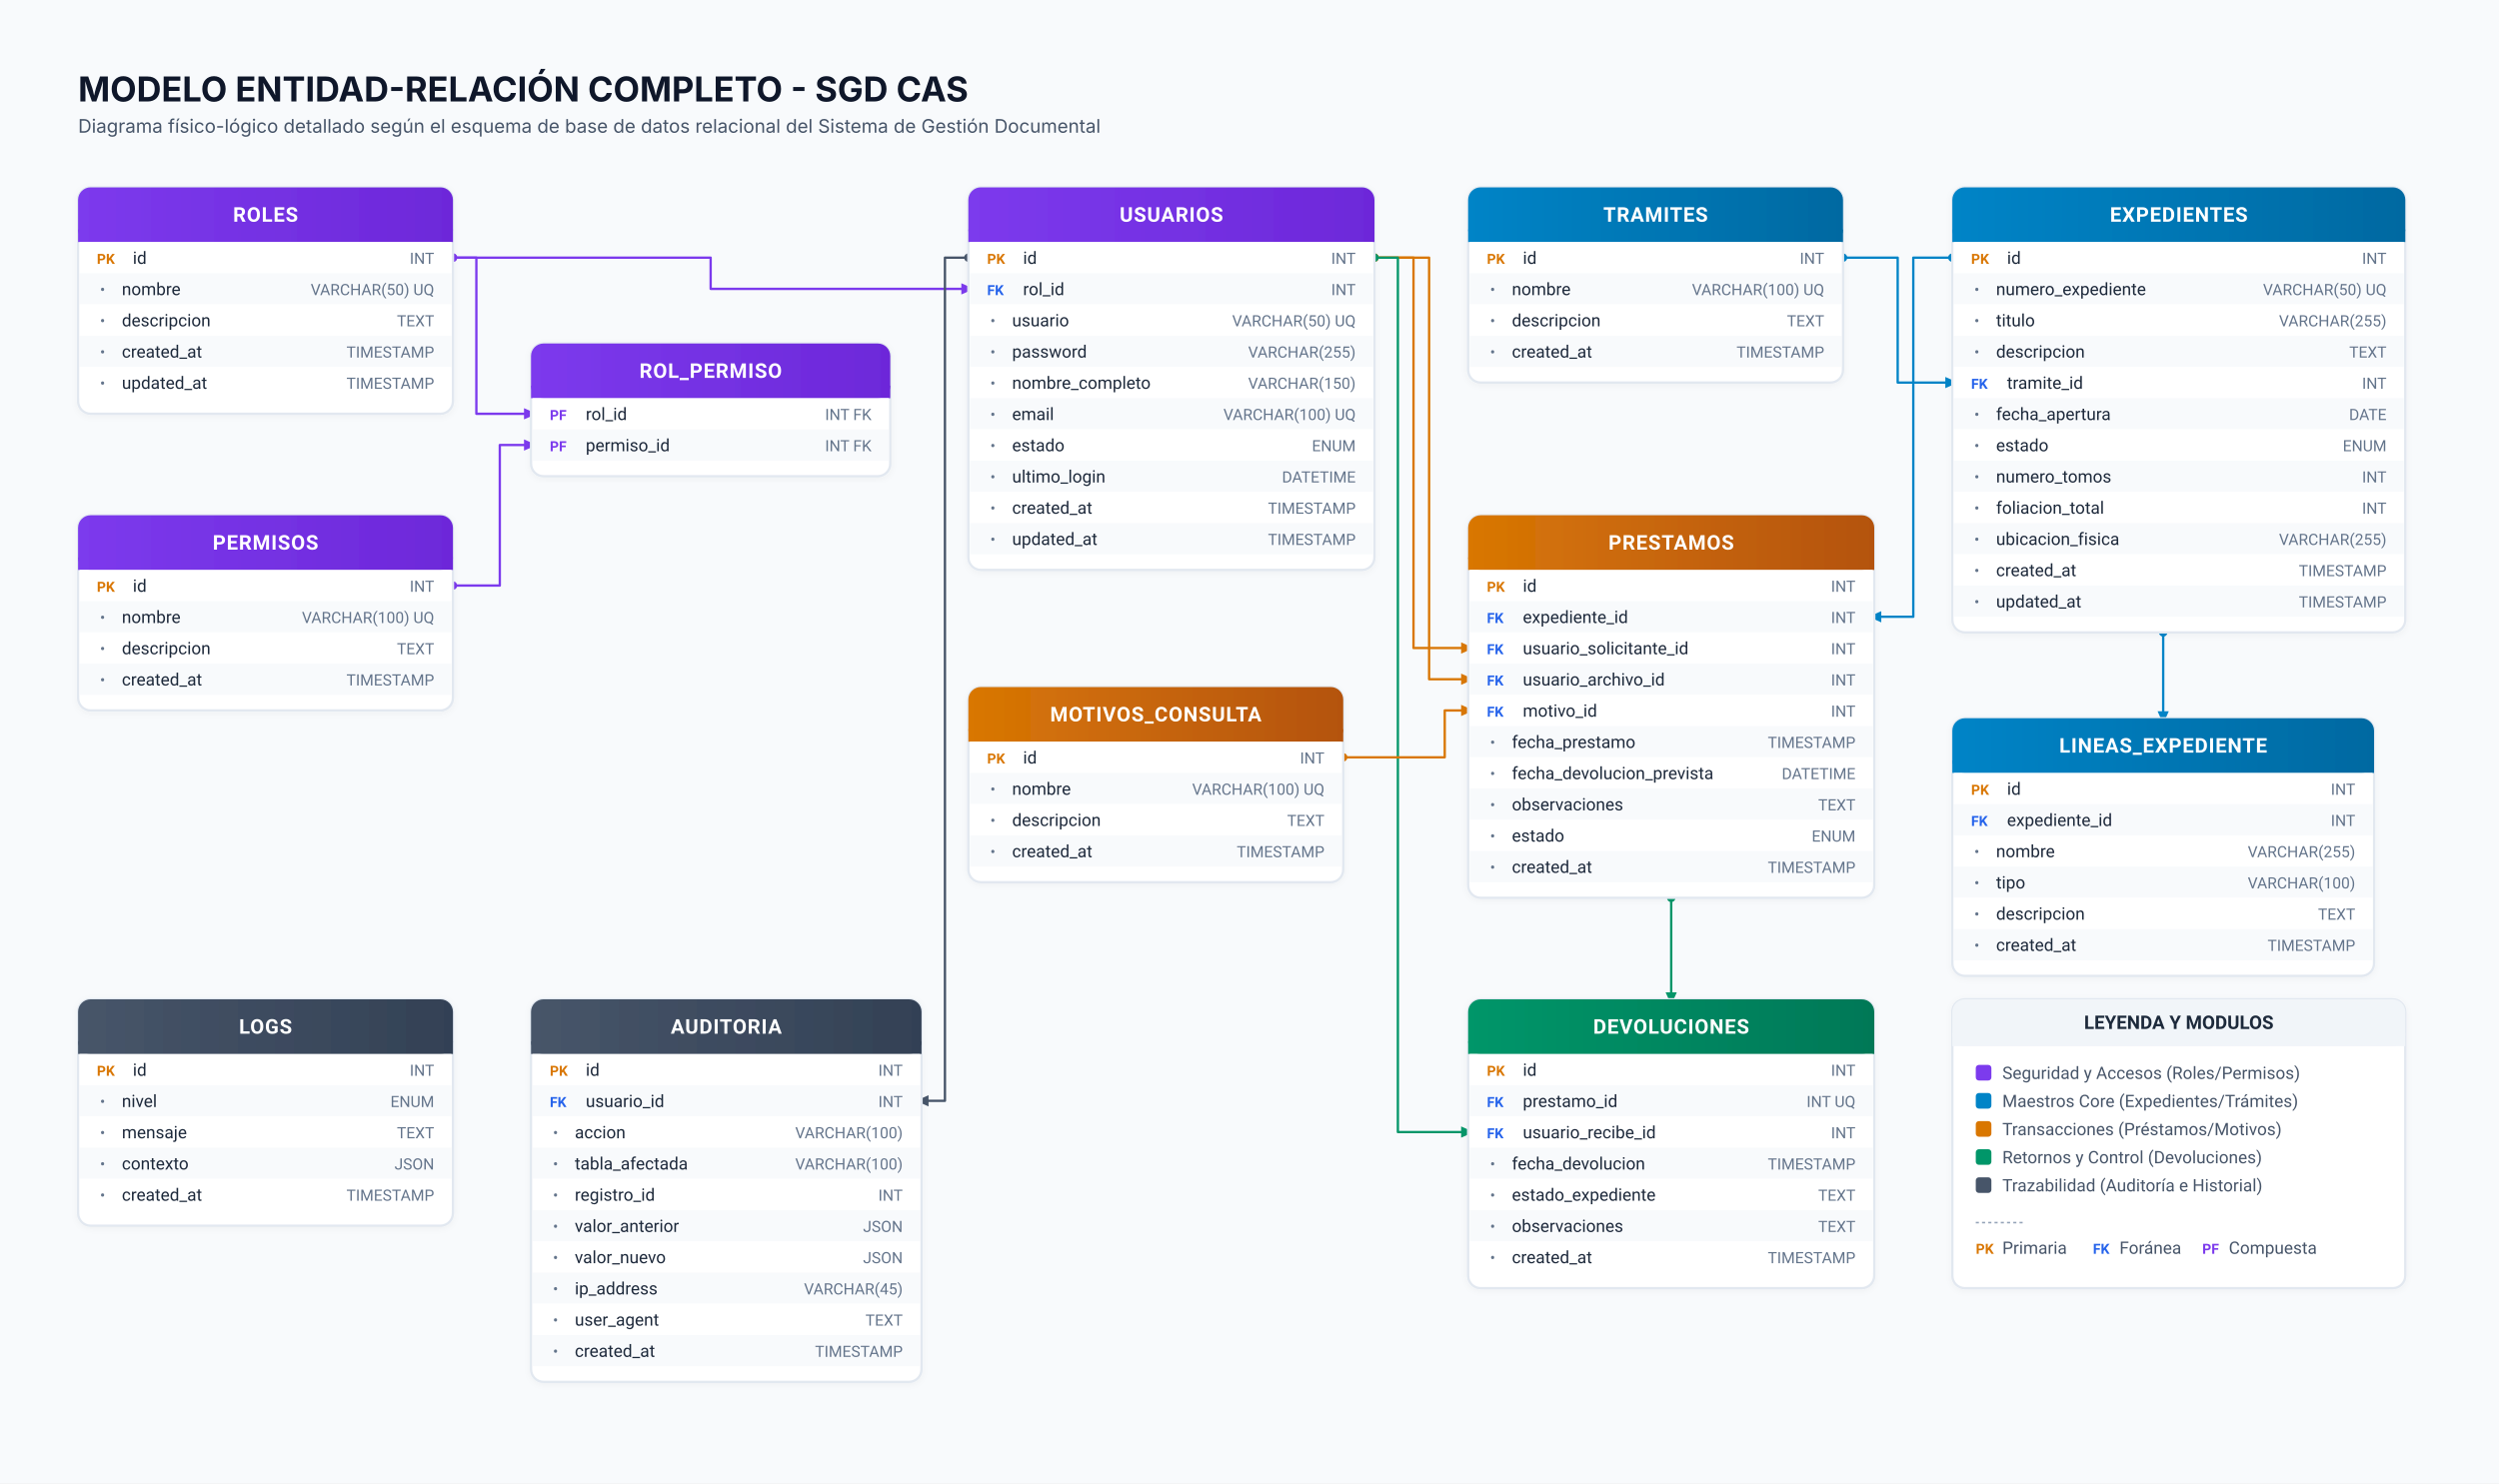
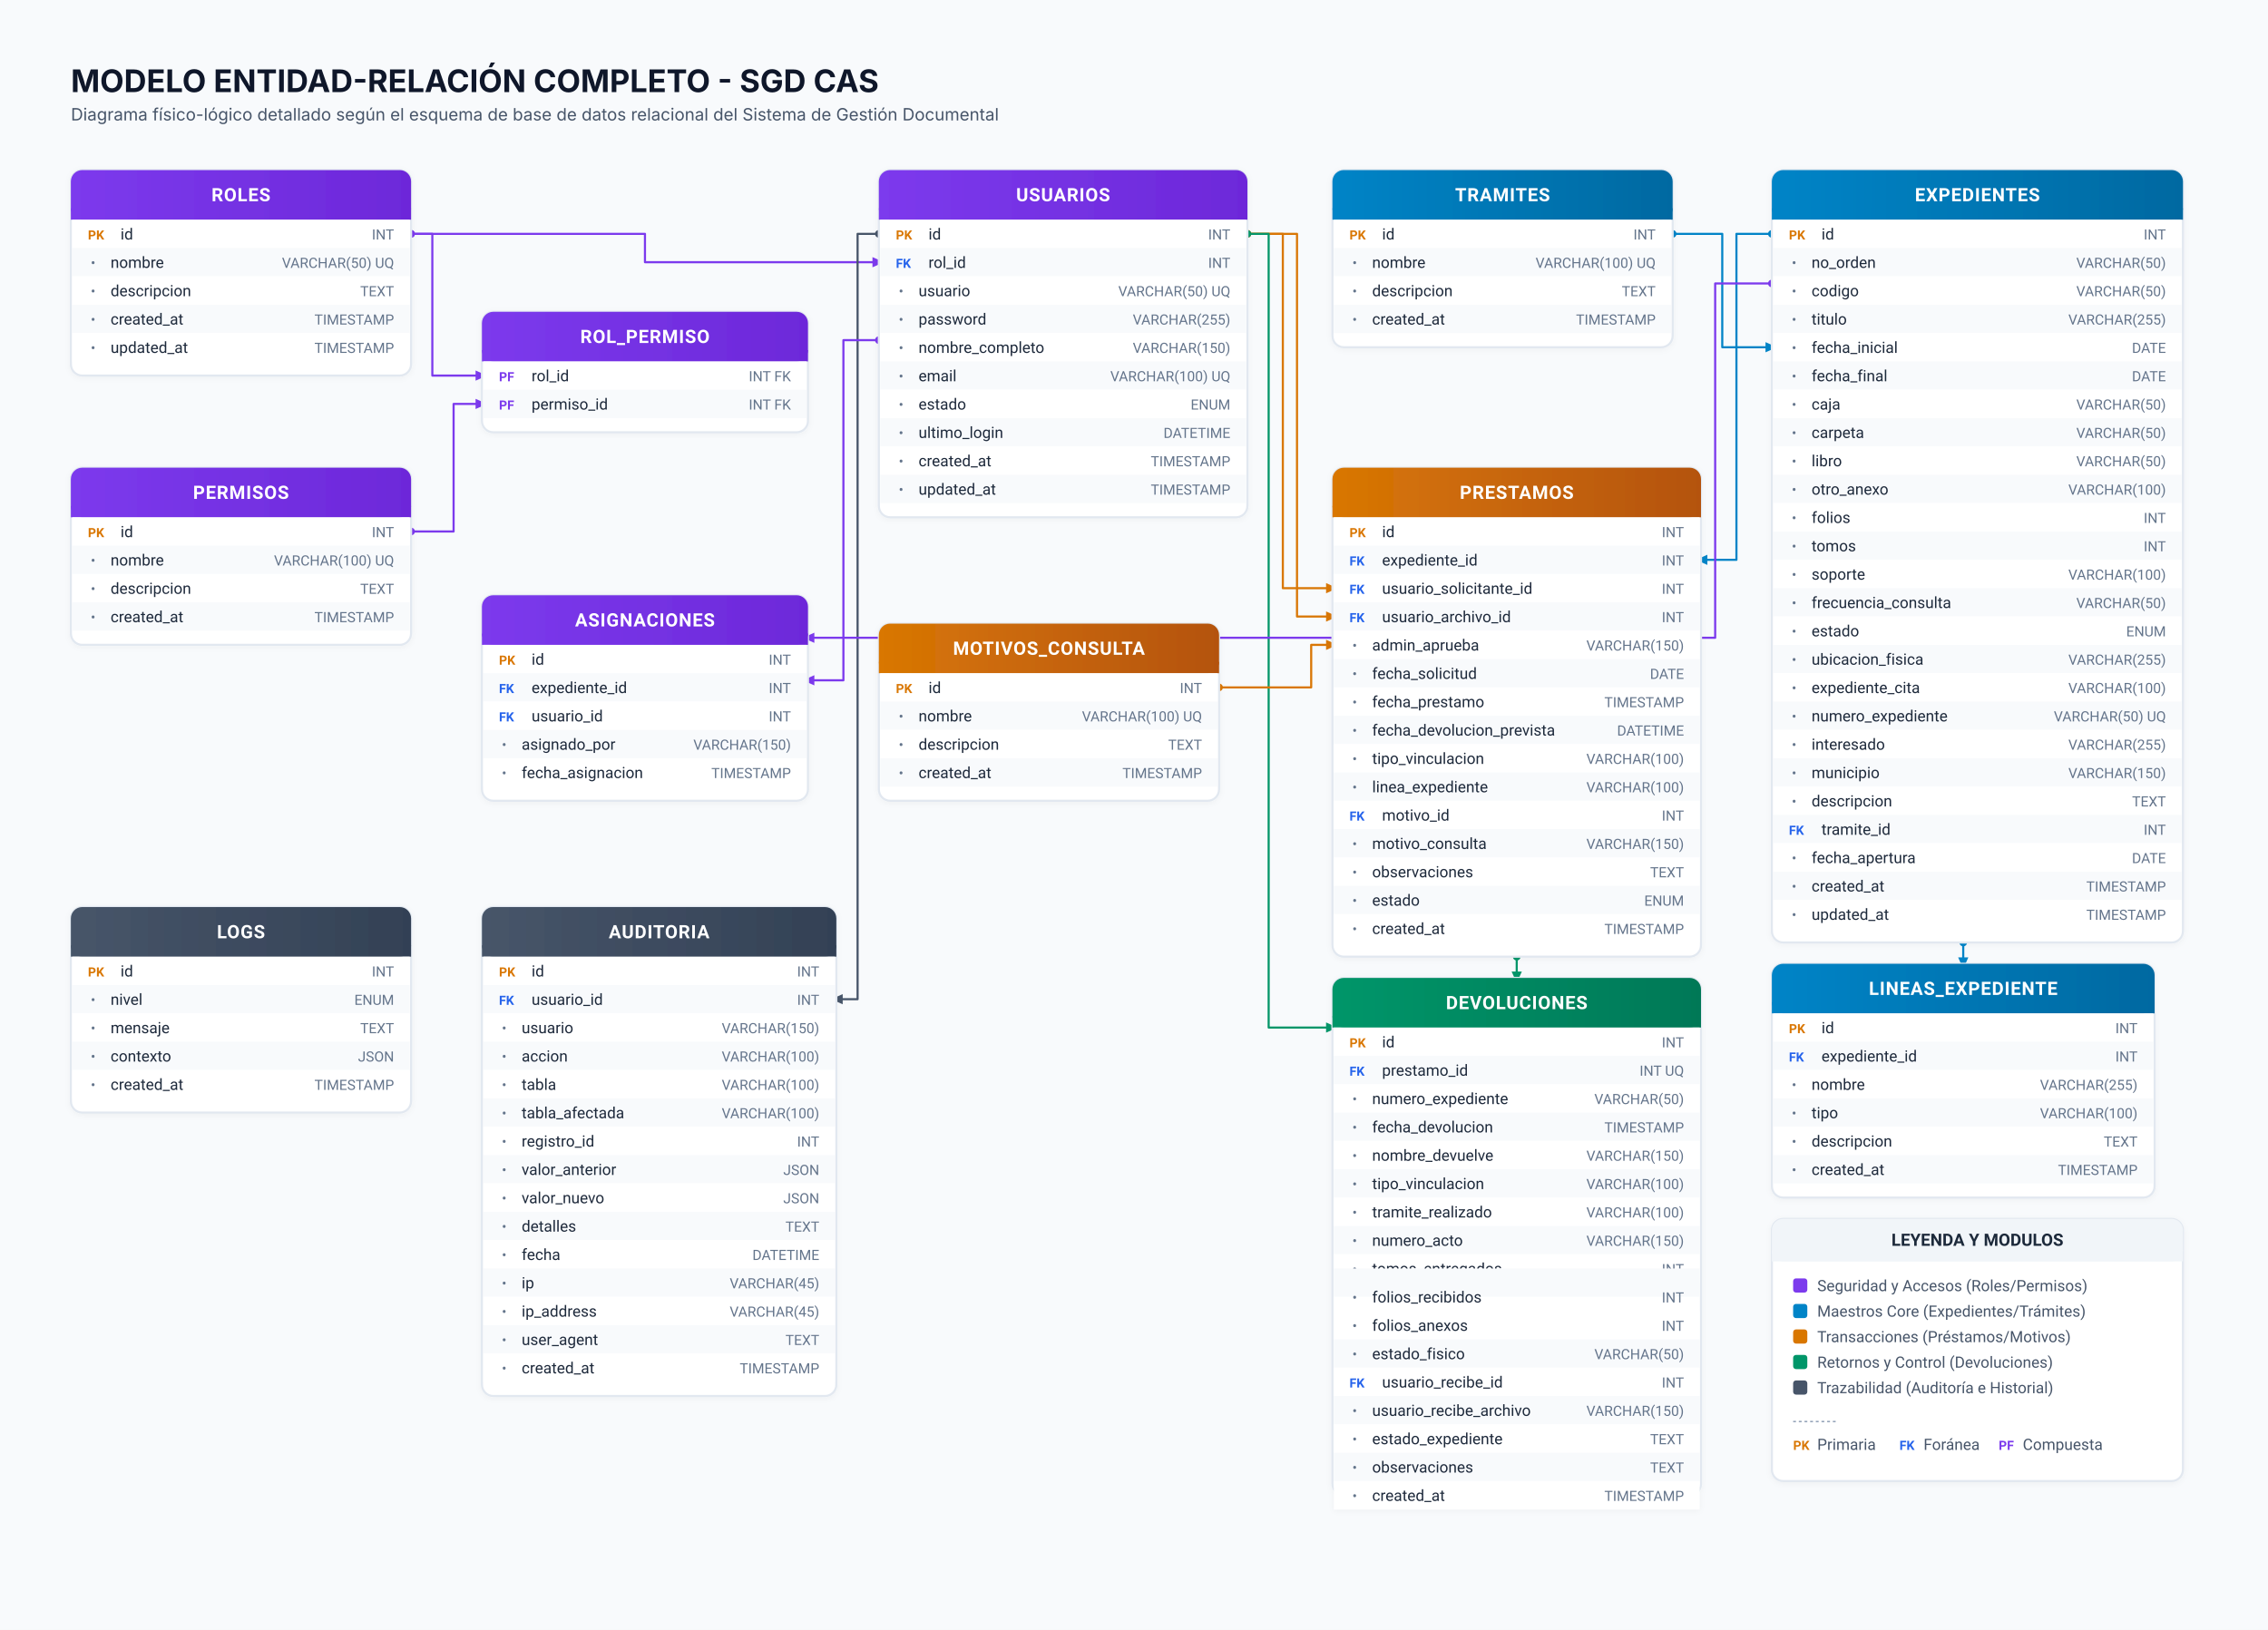
- <svg xmlns="http://www.w3.org/2000/svg" viewBox="0 0 1600 950" width="100%" height="100%">
+ <svg xmlns="http://www.w3.org/2000/svg" viewBox="0 0 1600 1150" width="100%" height="100%">
  <defs>
    <filter id="shadow" x="-5%" y="-5%" width="110%" height="110%">
      <feDropShadow dx="0" dy="4" stdDeviation="4" flood-color="#0f172a" flood-opacity="0.08" />
      <feDropShadow dx="0" dy="1" stdDeviation="2" flood-color="#0f172a" flood-opacity="0.04" />
    </filter>
    <linearGradient id="grad-security" x1="0" y1="0" x2="1" y2="0">
      <stop offset="0%" stop-color="#7c3aed" />
      <stop offset="100%" stop-color="#6d28d9" />
    </linearGradient>
    <linearGradient id="grad-core" x1="0" y1="0" x2="1" y2="0">
      <stop offset="0%" stop-color="#0284c7" />
      <stop offset="100%" stop-color="#0369a1" />
    </linearGradient>
    <linearGradient id="grad-process" x1="0" y1="0" x2="1" y2="0">
      <stop offset="0%" stop-color="#d97706" />
      <stop offset="100%" stop-color="#b45309" />
    </linearGradient>
    <linearGradient id="grad-dev" x1="0" y1="0" x2="1" y2="0">
      <stop offset="0%" stop-color="#059669" />
      <stop offset="100%" stop-color="#047857" />
    </linearGradient>
    <linearGradient id="grad-audit" x1="0" y1="0" x2="1" y2="0">
      <stop offset="0%" stop-color="#475569" />
      <stop offset="100%" stop-color="#334155" />
    </linearGradient>
    <marker id="dot-security" viewBox="0 0 10 10" refX="5" refY="5" markerWidth="6" markerHeight="6">
      <circle cx="5" cy="5" r="3" fill="#7c3aed" />
    </marker>
    <marker id="arrow-security" viewBox="0 0 10 10" refX="5" refY="5" markerWidth="6" markerHeight="6" orient="auto-start-reverse">
      <path d="M 0 1 L 9 5 L 0 9 z" fill="#7c3aed" />
    </marker>
    <marker id="dot-core" viewBox="0 0 10 10" refX="5" refY="5" markerWidth="6" markerHeight="6">
      <circle cx="5" cy="5" r="3" fill="#0284c7" />
    </marker>
    <marker id="arrow-core" viewBox="0 0 10 10" refX="5" refY="5" markerWidth="6" markerHeight="6" orient="auto-start-reverse">
      <path d="M 0 1 L 9 5 L 0 9 z" fill="#0284c7" />
    </marker>
    <marker id="dot-process" viewBox="0 0 10 10" refX="5" refY="5" markerWidth="6" markerHeight="6">
      <circle cx="5" cy="5" r="3" fill="#d97706" />
    </marker>
    <marker id="arrow-process" viewBox="0 0 10 10" refX="5" refY="5" markerWidth="6" markerHeight="6" orient="auto-start-reverse">
      <path d="M 0 1 L 9 5 L 0 9 z" fill="#d97706" />
    </marker>
    <marker id="dot-dev" viewBox="0 0 10 10" refX="5" refY="5" markerWidth="6" markerHeight="6">
      <circle cx="5" cy="5" r="3" fill="#059669" />
    </marker>
    <marker id="arrow-dev" viewBox="0 0 10 10" refX="5" refY="5" markerWidth="6" markerHeight="6" orient="auto-start-reverse">
      <path d="M 0 1 L 9 5 L 0 9 z" fill="#059669" />
    </marker>
    <marker id="dot-audit" viewBox="0 0 10 10" refX="5" refY="5" markerWidth="6" markerHeight="6">
      <circle cx="5" cy="5" r="3" fill="#475569" />
    </marker>
    <marker id="arrow-audit" viewBox="0 0 10 10" refX="5" refY="5" markerWidth="6" markerHeight="6" orient="auto-start-reverse">
      <path d="M 0 1 L 9 5 L 0 9 z" fill="#475569" />
    </marker>
  </defs>
  <style>
  .table-header {
    font-family: system-ui, -apple-system, BlinkMacSystemFont, 'Segoe UI', Roboto, Helvetica, Arial, sans-serif;
    font-size: 13px;
    font-weight: 700;
    fill: #ffffff;
    letter-spacing: 0.5px;
  }
  .field-text {
    font-family: system-ui, -apple-system, BlinkMacSystemFont, 'Segoe UI', Roboto, Helvetica, Arial, sans-serif;
    font-size: 11px;
    fill: #1e293b;
  }
  .field-type {
    font-family: system-ui, -apple-system, BlinkMacSystemFont, 'Segoe UI', Roboto, Helvetica, Arial, sans-serif;
    font-size: 10px;
    fill: #64748b;
  }
  .field-key {
    font-family: system-ui, -apple-system, BlinkMacSystemFont, 'Segoe UI', Roboto, Helvetica, Arial, sans-serif;
    font-size: 9px;
    font-weight: 700;
  }
  .pk-color { fill: #d97706; }
  .fk-color { fill: #2563eb; }
  .pf-color { fill: #7c3aed; }
  .line-rel {
    fill: none;
    stroke-width: 1.5;
    stroke-linecap: round;
    stroke-linejoin: round;
  }
  .line-security { stroke: #7c3aed; }
  .line-core { stroke: #0284c7; }
  .line-process { stroke: #d97706; }
  .line-dev { stroke: #059669; }
  .line-audit { stroke: #475569; }
  
  .legend-title {
    font-family: system-ui, -apple-system, BlinkMacSystemFont, 'Segoe UI', Roboto, Helvetica, Arial, sans-serif;
    font-size: 12px;
    font-weight: 700;
    fill: #1e293b;
  }
  .legend-text {
    font-family: system-ui, -apple-system, BlinkMacSystemFont, 'Segoe UI', Roboto, Helvetica, Arial, sans-serif;
    font-size: 11px;
    fill: #475569;
  }
</style>
  <rect width="100%" height="100%" fill="#f8fafc" />
  <g transform="translate(50, 40)">
    <text x="0" y="25" font-family="system-ui, -apple-system, sans-serif" font-size="22" font-weight="bold" fill="#0f172a">MODELO ENTIDAD-RELACIÓN COMPLETO - SGD CAS</text>
    <text x="0" y="45" font-family="system-ui, -apple-system, sans-serif" font-size="12" fill="#475569">Diagrama físico-lógico detallado según el esquema de base de datos relacional del Sistema de Gestión Documental</text>
  </g>
  <path d="M 290 165 L 455 165 L 455 185 L 620 185" class="line-rel line-security" marker-start="url(#dot-security)" marker-end="url(#arrow-security)" />
  <path d="M 290 165 L 305 165 L 305 265 L 340 265" class="line-rel line-security" marker-start="url(#dot-security)" marker-end="url(#arrow-security)" />
  <path d="M 290 375 L 320 375 L 320 285 L 340 285" class="line-rel line-security" marker-start="url(#dot-security)" marker-end="url(#arrow-security)" />
  <path d="M 1180 165 L 1215 165 L 1215 245 L 1250 245" class="line-rel line-core" marker-start="url(#dot-core)" marker-end="url(#arrow-core)" />
-   <path d="M 1385 405 L 1385 460" class="line-rel line-core" marker-start="url(#dot-core)" marker-end="url(#arrow-core)" />
+   <path d="M 1385 665 L 1385 680" class="line-rel line-core" marker-start="url(#dot-core)" marker-end="url(#arrow-core)" />
  <path d="M 1250 165 L 1225 165 L 1225 395 L 1200 395" class="line-rel line-core" marker-start="url(#dot-core)" marker-end="url(#arrow-core)" />
  <path d="M 880 165 L 905 165 L 905 415 L 940 415" class="line-rel line-process" marker-start="url(#dot-process)" marker-end="url(#arrow-process)" />
  <path d="M 880 165 L 915 165 L 915 435 L 940 435" class="line-rel line-process" marker-start="url(#dot-process)" marker-end="url(#arrow-process)" />
  <path d="M 880 165 L 895 165 L 895 725 L 940 725" class="line-rel line-dev" marker-start="url(#dot-dev)" marker-end="url(#arrow-dev)" />
  <path d="M 860 485 L 925 485 L 925 455 L 940 455" class="line-rel line-process" marker-start="url(#dot-process)" marker-end="url(#arrow-process)" />
-   <path d="M 1070 575 L 1070 640" class="line-rel line-dev" marker-start="url(#dot-dev)" marker-end="url(#arrow-dev)" />
+   <path d="M 1070 675 L 1070 690" class="line-rel line-dev" marker-start="url(#dot-dev)" marker-end="url(#arrow-dev)" />
  <path d="M 620 165 L 605 165 L 605 705 L 590 705" class="line-rel line-audit" marker-start="url(#dot-audit)" marker-end="url(#arrow-audit)" />
+   <path d="M 620 240 L 595 240 L 595 480 L 570 480" class="line-rel line-security" marker-start="url(#dot-security)" marker-end="url(#arrow-security)" />
+   <path d="M 1250 200 L 1210 200 L 1210 450 L 570 450" class="line-rel line-security" marker-start="url(#dot-security)" marker-end="url(#arrow-security)" />
  <g transform="translate(50, 120)" filter="url(#shadow)">
    <rect width="240" height="145" rx="8" fill="#ffffff" stroke="#e2e8f0" stroke-width="1.5" />
    <rect width="240" height="35" rx="8" fill="url(#grad-security)" />
    <rect y="27" width="240" height="8" fill="url(#grad-security)" />
    <text x="120.0" y="22" class="table-header" text-anchor="middle">ROLES</text>
    <rect x="1" y="35" width="238" height="20" fill="#ffffff" />
    <text x="12" y="49" class="field-key pk-color">PK</text>
    <text x="35" y="49" class="field-text">id</text>
    <text x="228" y="49" class="field-type" text-anchor="end">INT</text>
    <rect x="1" y="55" width="238" height="20" fill="#f8fafc" />
    <text x="14" y="69" class="field-type">•</text>
    <text x="28" y="69" class="field-text">nombre</text>
    <text x="228" y="69" class="field-type" text-anchor="end">VARCHAR(50) UQ</text>
    <rect x="1" y="75" width="238" height="20" fill="#ffffff" />
    <text x="14" y="89" class="field-type">•</text>
    <text x="28" y="89" class="field-text">descripcion</text>
    <text x="228" y="89" class="field-type" text-anchor="end">TEXT</text>
    <rect x="1" y="95" width="238" height="20" fill="#f8fafc" />
    <text x="14" y="109" class="field-type">•</text>
    <text x="28" y="109" class="field-text">created_at</text>
    <text x="228" y="109" class="field-type" text-anchor="end">TIMESTAMP</text>
    <rect x="1" y="115" width="238" height="20" fill="#ffffff" />
    <text x="14" y="129" class="field-type">•</text>
    <text x="28" y="129" class="field-text">updated_at</text>
    <text x="228" y="129" class="field-type" text-anchor="end">TIMESTAMP</text>
  </g>
  <g transform="translate(50, 330)" filter="url(#shadow)">
    <rect width="240" height="125" rx="8" fill="#ffffff" stroke="#e2e8f0" stroke-width="1.5" />
    <rect width="240" height="35" rx="8" fill="url(#grad-security)" />
    <rect y="27" width="240" height="8" fill="url(#grad-security)" />
    <text x="120.0" y="22" class="table-header" text-anchor="middle">PERMISOS</text>
    <rect x="1" y="35" width="238" height="20" fill="#ffffff" />
    <text x="12" y="49" class="field-key pk-color">PK</text>
    <text x="35" y="49" class="field-text">id</text>
    <text x="228" y="49" class="field-type" text-anchor="end">INT</text>
    <rect x="1" y="55" width="238" height="20" fill="#f8fafc" />
    <text x="14" y="69" class="field-type">•</text>
    <text x="28" y="69" class="field-text">nombre</text>
    <text x="228" y="69" class="field-type" text-anchor="end">VARCHAR(100) UQ</text>
    <rect x="1" y="75" width="238" height="20" fill="#ffffff" />
    <text x="14" y="89" class="field-type">•</text>
    <text x="28" y="89" class="field-text">descripcion</text>
    <text x="228" y="89" class="field-type" text-anchor="end">TEXT</text>
    <rect x="1" y="95" width="238" height="20" fill="#f8fafc" />
    <text x="14" y="109" class="field-type">•</text>
    <text x="28" y="109" class="field-text">created_at</text>
    <text x="228" y="109" class="field-type" text-anchor="end">TIMESTAMP</text>
  </g>
  <g transform="translate(340, 220)" filter="url(#shadow)">
    <rect width="230" height="85" rx="8" fill="#ffffff" stroke="#e2e8f0" stroke-width="1.5" />
    <rect width="230" height="35" rx="8" fill="url(#grad-security)" />
    <rect y="27" width="230" height="8" fill="url(#grad-security)" />
    <text x="115.0" y="22" class="table-header" text-anchor="middle">ROL_PERMISO</text>
    <rect x="1" y="35" width="228" height="20" fill="#ffffff" />
    <text x="12" y="49" class="field-key pf-color">PF</text>
    <text x="35" y="49" class="field-text">rol_id</text>
    <text x="218" y="49" class="field-type" text-anchor="end">INT FK</text>
    <rect x="1" y="55" width="228" height="20" fill="#f8fafc" />
    <text x="12" y="69" class="field-key pf-color">PF</text>
    <text x="35" y="69" class="field-text">permiso_id</text>
    <text x="218" y="69" class="field-type" text-anchor="end">INT FK</text>
+   </g>
+   <g transform="translate(340, 420)" filter="url(#shadow)">
+     <rect width="230" height="145" rx="8" fill="#ffffff" stroke="#e2e8f0" stroke-width="1.5" />
+     <rect width="230" height="35" rx="8" fill="url(#grad-security)" />
+     <rect y="27" width="230" height="8" fill="url(#grad-security)" />
+     <text x="115.0" y="22" class="table-header" text-anchor="middle">ASIGNACIONES</text>
+     <rect x="1" y="35" width="228" height="20" fill="#ffffff" />
+     <text x="12" y="49" class="field-key pk-color">PK</text>
+     <text x="35" y="49" class="field-text">id</text>
+     <text x="218" y="49" class="field-type" text-anchor="end">INT</text>
+     <rect x="1" y="55" width="228" height="20" fill="#f8fafc" />
+     <text x="12" y="69" class="field-key fk-color">FK</text>
+     <text x="35" y="69" class="field-text">expediente_id</text>
+     <text x="218" y="69" class="field-type" text-anchor="end">INT</text>
+     <rect x="1" y="75" width="228" height="20" fill="#ffffff" />
+     <text x="12" y="89" class="field-key fk-color">FK</text>
+     <text x="35" y="89" class="field-text">usuario_id</text>
+     <text x="218" y="89" class="field-type" text-anchor="end">INT</text>
+     <rect x="1" y="95" width="228" height="20" fill="#f8fafc" />
+     <text x="14" y="109" class="field-type">•</text>
+     <text x="28" y="109" class="field-text">asignado_por</text>
+     <text x="218" y="109" class="field-type" text-anchor="end">VARCHAR(150)</text>
+     <rect x="1" y="115" width="228" height="20" fill="#ffffff" />
+     <text x="14" y="129" class="field-type">•</text>
+     <text x="28" y="129" class="field-text">fecha_asignacion</text>
+     <text x="218" y="129" class="field-type" text-anchor="end">TIMESTAMP</text>
  </g>
  <g transform="translate(620, 120)" filter="url(#shadow)">
    <rect width="260" height="245" rx="8" fill="#ffffff" stroke="#e2e8f0" stroke-width="1.5" />
    <rect width="260" height="35" rx="8" fill="url(#grad-security)" />
    <rect y="27" width="260" height="8" fill="url(#grad-security)" />
    <text x="130.0" y="22" class="table-header" text-anchor="middle">USUARIOS</text>
    <rect x="1" y="35" width="258" height="20" fill="#ffffff" />
    <text x="12" y="49" class="field-key pk-color">PK</text>
    <text x="35" y="49" class="field-text">id</text>
    <text x="248" y="49" class="field-type" text-anchor="end">INT</text>
    <rect x="1" y="55" width="258" height="20" fill="#f8fafc" />
    <text x="12" y="69" class="field-key fk-color">FK</text>
    <text x="35" y="69" class="field-text">rol_id</text>
    <text x="248" y="69" class="field-type" text-anchor="end">INT</text>
    <rect x="1" y="75" width="258" height="20" fill="#ffffff" />
    <text x="14" y="89" class="field-type">•</text>
    <text x="28" y="89" class="field-text">usuario</text>
    <text x="248" y="89" class="field-type" text-anchor="end">VARCHAR(50) UQ</text>
    <rect x="1" y="95" width="258" height="20" fill="#f8fafc" />
    <text x="14" y="109" class="field-type">•</text>
    <text x="28" y="109" class="field-text">password</text>
    <text x="248" y="109" class="field-type" text-anchor="end">VARCHAR(255)</text>
    <rect x="1" y="115" width="258" height="20" fill="#ffffff" />
    <text x="14" y="129" class="field-type">•</text>
    <text x="28" y="129" class="field-text">nombre_completo</text>
    <text x="248" y="129" class="field-type" text-anchor="end">VARCHAR(150)</text>
    <rect x="1" y="135" width="258" height="20" fill="#f8fafc" />
    <text x="14" y="149" class="field-type">•</text>
    <text x="28" y="149" class="field-text">email</text>
    <text x="248" y="149" class="field-type" text-anchor="end">VARCHAR(100) UQ</text>
    <rect x="1" y="155" width="258" height="20" fill="#ffffff" />
    <text x="14" y="169" class="field-type">•</text>
    <text x="28" y="169" class="field-text">estado</text>
    <text x="248" y="169" class="field-type" text-anchor="end">ENUM</text>
    <rect x="1" y="175" width="258" height="20" fill="#f8fafc" />
    <text x="14" y="189" class="field-type">•</text>
    <text x="28" y="189" class="field-text">ultimo_login</text>
    <text x="248" y="189" class="field-type" text-anchor="end">DATETIME</text>
    <rect x="1" y="195" width="258" height="20" fill="#ffffff" />
    <text x="14" y="209" class="field-type">•</text>
    <text x="28" y="209" class="field-text">created_at</text>
    <text x="248" y="209" class="field-type" text-anchor="end">TIMESTAMP</text>
    <rect x="1" y="215" width="258" height="20" fill="#f8fafc" />
    <text x="14" y="229" class="field-type">•</text>
    <text x="28" y="229" class="field-text">updated_at</text>
    <text x="248" y="229" class="field-type" text-anchor="end">TIMESTAMP</text>
  </g>
  <g transform="translate(940, 120)" filter="url(#shadow)">
    <rect width="240" height="125" rx="8" fill="#ffffff" stroke="#e2e8f0" stroke-width="1.5" />
    <rect width="240" height="35" rx="8" fill="url(#grad-core)" />
    <rect y="27" width="240" height="8" fill="url(#grad-core)" />
    <text x="120.0" y="22" class="table-header" text-anchor="middle">TRAMITES</text>
    <rect x="1" y="35" width="238" height="20" fill="#ffffff" />
    <text x="12" y="49" class="field-key pk-color">PK</text>
    <text x="35" y="49" class="field-text">id</text>
    <text x="228" y="49" class="field-type" text-anchor="end">INT</text>
    <rect x="1" y="55" width="238" height="20" fill="#f8fafc" />
    <text x="14" y="69" class="field-type">•</text>
    <text x="28" y="69" class="field-text">nombre</text>
    <text x="228" y="69" class="field-type" text-anchor="end">VARCHAR(100) UQ</text>
    <rect x="1" y="75" width="238" height="20" fill="#ffffff" />
    <text x="14" y="89" class="field-type">•</text>
    <text x="28" y="89" class="field-text">descripcion</text>
    <text x="228" y="89" class="field-type" text-anchor="end">TEXT</text>
    <rect x="1" y="95" width="238" height="20" fill="#f8fafc" />
    <text x="14" y="109" class="field-type">•</text>
    <text x="28" y="109" class="field-text">created_at</text>
    <text x="228" y="109" class="field-type" text-anchor="end">TIMESTAMP</text>
  </g>
  <g transform="translate(1250, 120)" filter="url(#shadow)">
-     <rect width="290" height="285" rx="8" fill="#ffffff" stroke="#e2e8f0" stroke-width="1.5" />
+     <rect width="290" height="545" rx="8" fill="#ffffff" stroke="#e2e8f0" stroke-width="1.5" />
    <rect width="290" height="35" rx="8" fill="url(#grad-core)" />
    <rect y="27" width="290" height="8" fill="url(#grad-core)" />
    <text x="145.0" y="22" class="table-header" text-anchor="middle">EXPEDIENTES</text>
    <rect x="1" y="35" width="288" height="20" fill="#ffffff" />
    <text x="12" y="49" class="field-key pk-color">PK</text>
    <text x="35" y="49" class="field-text">id</text>
    <text x="278" y="49" class="field-type" text-anchor="end">INT</text>
    <rect x="1" y="55" width="288" height="20" fill="#f8fafc" />
    <text x="14" y="69" class="field-type">•</text>
-     <text x="28" y="69" class="field-text">numero_expediente</text>
-     <text x="278" y="69" class="field-type" text-anchor="end">VARCHAR(50) UQ</text>
+     <text x="28" y="69" class="field-text">no_orden</text>
+     <text x="278" y="69" class="field-type" text-anchor="end">VARCHAR(50)</text>
    <rect x="1" y="75" width="288" height="20" fill="#ffffff" />
    <text x="14" y="89" class="field-type">•</text>
-     <text x="28" y="89" class="field-text">titulo</text>
-     <text x="278" y="89" class="field-type" text-anchor="end">VARCHAR(255)</text>
+     <text x="28" y="89" class="field-text">codigo</text>
+     <text x="278" y="89" class="field-type" text-anchor="end">VARCHAR(50)</text>
    <rect x="1" y="95" width="288" height="20" fill="#f8fafc" />
    <text x="14" y="109" class="field-type">•</text>
-     <text x="28" y="109" class="field-text">descripcion</text>
-     <text x="278" y="109" class="field-type" text-anchor="end">TEXT</text>
+     <text x="28" y="109" class="field-text">titulo</text>
+     <text x="278" y="109" class="field-type" text-anchor="end">VARCHAR(255)</text>
    <rect x="1" y="115" width="288" height="20" fill="#ffffff" />
-     <text x="12" y="129" class="field-key fk-color">FK</text>
-     <text x="35" y="129" class="field-text">tramite_id</text>
-     <text x="278" y="129" class="field-type" text-anchor="end">INT</text>
+     <text x="14" y="129" class="field-type">•</text>
+     <text x="28" y="129" class="field-text">fecha_inicial</text>
+     <text x="278" y="129" class="field-type" text-anchor="end">DATE</text>
    <rect x="1" y="135" width="288" height="20" fill="#f8fafc" />
    <text x="14" y="149" class="field-type">•</text>
-     <text x="28" y="149" class="field-text">fecha_apertura</text>
+     <text x="28" y="149" class="field-text">fecha_final</text>
    <text x="278" y="149" class="field-type" text-anchor="end">DATE</text>
    <rect x="1" y="155" width="288" height="20" fill="#ffffff" />
    <text x="14" y="169" class="field-type">•</text>
-     <text x="28" y="169" class="field-text">estado</text>
-     <text x="278" y="169" class="field-type" text-anchor="end">ENUM</text>
+     <text x="28" y="169" class="field-text">caja</text>
+     <text x="278" y="169" class="field-type" text-anchor="end">VARCHAR(50)</text>
    <rect x="1" y="175" width="288" height="20" fill="#f8fafc" />
    <text x="14" y="189" class="field-type">•</text>
-     <text x="28" y="189" class="field-text">numero_tomos</text>
-     <text x="278" y="189" class="field-type" text-anchor="end">INT</text>
+     <text x="28" y="189" class="field-text">carpeta</text>
+     <text x="278" y="189" class="field-type" text-anchor="end">VARCHAR(50)</text>
    <rect x="1" y="195" width="288" height="20" fill="#ffffff" />
    <text x="14" y="209" class="field-type">•</text>
-     <text x="28" y="209" class="field-text">foliacion_total</text>
-     <text x="278" y="209" class="field-type" text-anchor="end">INT</text>
+     <text x="28" y="209" class="field-text">libro</text>
+     <text x="278" y="209" class="field-type" text-anchor="end">VARCHAR(50)</text>
    <rect x="1" y="215" width="288" height="20" fill="#f8fafc" />
    <text x="14" y="229" class="field-type">•</text>
-     <text x="28" y="229" class="field-text">ubicacion_fisica</text>
-     <text x="278" y="229" class="field-type" text-anchor="end">VARCHAR(255)</text>
+     <text x="28" y="229" class="field-text">otro_anexo</text>
+     <text x="278" y="229" class="field-type" text-anchor="end">VARCHAR(100)</text>
    <rect x="1" y="235" width="288" height="20" fill="#ffffff" />
    <text x="14" y="249" class="field-type">•</text>
-     <text x="28" y="249" class="field-text">created_at</text>
-     <text x="278" y="249" class="field-type" text-anchor="end">TIMESTAMP</text>
+     <text x="28" y="249" class="field-text">folios</text>
+     <text x="278" y="249" class="field-type" text-anchor="end">INT</text>
    <rect x="1" y="255" width="288" height="20" fill="#f8fafc" />
    <text x="14" y="269" class="field-type">•</text>
-     <text x="28" y="269" class="field-text">updated_at</text>
-     <text x="278" y="269" class="field-type" text-anchor="end">TIMESTAMP</text>
-   </g>
-   <g transform="translate(1250, 460)" filter="url(#shadow)">
+     <text x="28" y="269" class="field-text">tomos</text>
+     <text x="278" y="269" class="field-type" text-anchor="end">INT</text>
+     <rect x="1" y="275" width="288" height="20" fill="#ffffff" />
+     <text x="14" y="289" class="field-type">•</text>
+     <text x="28" y="289" class="field-text">soporte</text>
+     <text x="278" y="289" class="field-type" text-anchor="end">VARCHAR(100)</text>
+     <rect x="1" y="295" width="288" height="20" fill="#f8fafc" />
+     <text x="14" y="309" class="field-type">•</text>
+     <text x="28" y="309" class="field-text">frecuencia_consulta</text>
+     <text x="278" y="309" class="field-type" text-anchor="end">VARCHAR(50)</text>
+     <rect x="1" y="315" width="288" height="20" fill="#ffffff" />
+     <text x="14" y="329" class="field-type">•</text>
+     <text x="28" y="329" class="field-text">estado</text>
+     <text x="278" y="329" class="field-type" text-anchor="end">ENUM</text>
+     <rect x="1" y="335" width="288" height="20" fill="#f8fafc" />
+     <text x="14" y="349" class="field-type">•</text>
+     <text x="28" y="349" class="field-text">ubicacion_fisica</text>
+     <text x="278" y="349" class="field-type" text-anchor="end">VARCHAR(255)</text>
+     <rect x="1" y="355" width="288" height="20" fill="#ffffff" />
+     <text x="14" y="369" class="field-type">•</text>
+     <text x="28" y="369" class="field-text">expediente_cita</text>
+     <text x="278" y="369" class="field-type" text-anchor="end">VARCHAR(100)</text>
+     <rect x="1" y="375" width="288" height="20" fill="#f8fafc" />
+     <text x="14" y="389" class="field-type">•</text>
+     <text x="28" y="389" class="field-text">numero_expediente</text>
+     <text x="278" y="389" class="field-type" text-anchor="end">VARCHAR(50) UQ</text>
+     <rect x="1" y="395" width="288" height="20" fill="#ffffff" />
+     <text x="14" y="409" class="field-type">•</text>
+     <text x="28" y="409" class="field-text">interesado</text>
+     <text x="278" y="409" class="field-type" text-anchor="end">VARCHAR(255)</text>
+     <rect x="1" y="415" width="288" height="20" fill="#f8fafc" />
+     <text x="14" y="429" class="field-type">•</text>
+     <text x="28" y="429" class="field-text">municipio</text>
+     <text x="278" y="429" class="field-type" text-anchor="end">VARCHAR(150)</text>
+     <rect x="1" y="435" width="288" height="20" fill="#ffffff" />
+     <text x="14" y="449" class="field-type">•</text>
+     <text x="28" y="449" class="field-text">descripcion</text>
+     <text x="278" y="449" class="field-type" text-anchor="end">TEXT</text>
+     <rect x="1" y="455" width="288" height="20" fill="#f8fafc" />
+     <text x="12" y="469" class="field-key fk-color">FK</text>
+     <text x="35" y="469" class="field-text">tramite_id</text>
+     <text x="278" y="469" class="field-type" text-anchor="end">INT</text>
+     <rect x="1" y="475" width="288" height="20" fill="#ffffff" />
+     <text x="14" y="489" class="field-type">•</text>
+     <text x="28" y="489" class="field-text">fecha_apertura</text>
+     <text x="278" y="489" class="field-type" text-anchor="end">DATE</text>
+     <rect x="1" y="495" width="288" height="20" fill="#f8fafc" />
+     <text x="14" y="509" class="field-type">•</text>
+     <text x="28" y="509" class="field-text">created_at</text>
+     <text x="278" y="509" class="field-type" text-anchor="end">TIMESTAMP</text>
+     <rect x="1" y="515" width="288" height="20" fill="#ffffff" />
+     <text x="14" y="529" class="field-type">•</text>
+     <text x="28" y="529" class="field-text">updated_at</text>
+     <text x="278" y="529" class="field-type" text-anchor="end">TIMESTAMP</text>
+   </g>
+   <g transform="translate(1250, 680)" filter="url(#shadow)">
    <rect width="270" height="165" rx="8" fill="#ffffff" stroke="#e2e8f0" stroke-width="1.5" />
    <rect width="270" height="35" rx="8" fill="url(#grad-core)" />
    <rect y="27" width="270" height="8" fill="url(#grad-core)" />
    <text x="135.0" y="22" class="table-header" text-anchor="middle">LINEAS_EXPEDIENTE</text>
    <rect x="1" y="35" width="268" height="20" fill="#ffffff" />
    <text x="12" y="49" class="field-key pk-color">PK</text>
    <text x="35" y="49" class="field-text">id</text>
    <text x="258" y="49" class="field-type" text-anchor="end">INT</text>
    <rect x="1" y="55" width="268" height="20" fill="#f8fafc" />
    <text x="12" y="69" class="field-key fk-color">FK</text>
    <text x="35" y="69" class="field-text">expediente_id</text>
    <text x="258" y="69" class="field-type" text-anchor="end">INT</text>
    <rect x="1" y="75" width="268" height="20" fill="#ffffff" />
    <text x="14" y="89" class="field-type">•</text>
    <text x="28" y="89" class="field-text">nombre</text>
    <text x="258" y="89" class="field-type" text-anchor="end">VARCHAR(255)</text>
    <rect x="1" y="95" width="268" height="20" fill="#f8fafc" />
    <text x="14" y="109" class="field-type">•</text>
    <text x="28" y="109" class="field-text">tipo</text>
    <text x="258" y="109" class="field-type" text-anchor="end">VARCHAR(100)</text>
    <rect x="1" y="115" width="268" height="20" fill="#ffffff" />
    <text x="14" y="129" class="field-type">•</text>
    <text x="28" y="129" class="field-text">descripcion</text>
    <text x="258" y="129" class="field-type" text-anchor="end">TEXT</text>
    <rect x="1" y="135" width="268" height="20" fill="#f8fafc" />
    <text x="14" y="149" class="field-type">•</text>
    <text x="28" y="149" class="field-text">created_at</text>
    <text x="258" y="149" class="field-type" text-anchor="end">TIMESTAMP</text>
  </g>
  <g transform="translate(620, 440)" filter="url(#shadow)">
    <rect width="240" height="125" rx="8" fill="#ffffff" stroke="#e2e8f0" stroke-width="1.5" />
    <rect width="240" height="35" rx="8" fill="url(#grad-process)" />
    <rect y="27" width="240" height="8" fill="url(#grad-process)" />
    <text x="120.0" y="22" class="table-header" text-anchor="middle">MOTIVOS_CONSULTA</text>
    <rect x="1" y="35" width="238" height="20" fill="#ffffff" />
    <text x="12" y="49" class="field-key pk-color">PK</text>
    <text x="35" y="49" class="field-text">id</text>
    <text x="228" y="49" class="field-type" text-anchor="end">INT</text>
    <rect x="1" y="55" width="238" height="20" fill="#f8fafc" />
    <text x="14" y="69" class="field-type">•</text>
    <text x="28" y="69" class="field-text">nombre</text>
    <text x="228" y="69" class="field-type" text-anchor="end">VARCHAR(100) UQ</text>
    <rect x="1" y="75" width="238" height="20" fill="#ffffff" />
    <text x="14" y="89" class="field-type">•</text>
    <text x="28" y="89" class="field-text">descripcion</text>
    <text x="228" y="89" class="field-type" text-anchor="end">TEXT</text>
    <rect x="1" y="95" width="238" height="20" fill="#f8fafc" />
    <text x="14" y="109" class="field-type">•</text>
    <text x="28" y="109" class="field-text">created_at</text>
    <text x="228" y="109" class="field-type" text-anchor="end">TIMESTAMP</text>
  </g>
  <g transform="translate(940, 330)" filter="url(#shadow)">
-     <rect width="260" height="245" rx="8" fill="#ffffff" stroke="#e2e8f0" stroke-width="1.5" />
+     <rect width="260" height="345" rx="8" fill="#ffffff" stroke="#e2e8f0" stroke-width="1.5" />
    <rect width="260" height="35" rx="8" fill="url(#grad-process)" />
    <rect y="27" width="260" height="8" fill="url(#grad-process)" />
    <text x="130.0" y="22" class="table-header" text-anchor="middle">PRESTAMOS</text>
    <rect x="1" y="35" width="258" height="20" fill="#ffffff" />
    <text x="12" y="49" class="field-key pk-color">PK</text>
    <text x="35" y="49" class="field-text">id</text>
    <text x="248" y="49" class="field-type" text-anchor="end">INT</text>
    <rect x="1" y="55" width="258" height="20" fill="#f8fafc" />
    <text x="12" y="69" class="field-key fk-color">FK</text>
    <text x="35" y="69" class="field-text">expediente_id</text>
    <text x="248" y="69" class="field-type" text-anchor="end">INT</text>
    <rect x="1" y="75" width="258" height="20" fill="#ffffff" />
    <text x="12" y="89" class="field-key fk-color">FK</text>
    <text x="35" y="89" class="field-text">usuario_solicitante_id</text>
    <text x="248" y="89" class="field-type" text-anchor="end">INT</text>
    <rect x="1" y="95" width="258" height="20" fill="#f8fafc" />
    <text x="12" y="109" class="field-key fk-color">FK</text>
    <text x="35" y="109" class="field-text">usuario_archivo_id</text>
    <text x="248" y="109" class="field-type" text-anchor="end">INT</text>
    <rect x="1" y="115" width="258" height="20" fill="#ffffff" />
-     <text x="12" y="129" class="field-key fk-color">FK</text>
-     <text x="35" y="129" class="field-text">motivo_id</text>
-     <text x="248" y="129" class="field-type" text-anchor="end">INT</text>
+     <text x="14" y="129" class="field-type">•</text>
+     <text x="28" y="129" class="field-text">admin_aprueba</text>
+     <text x="248" y="129" class="field-type" text-anchor="end">VARCHAR(150)</text>
    <rect x="1" y="135" width="258" height="20" fill="#f8fafc" />
    <text x="14" y="149" class="field-type">•</text>
-     <text x="28" y="149" class="field-text">fecha_prestamo</text>
-     <text x="248" y="149" class="field-type" text-anchor="end">TIMESTAMP</text>
+     <text x="28" y="149" class="field-text">fecha_solicitud</text>
+     <text x="248" y="149" class="field-type" text-anchor="end">DATE</text>
    <rect x="1" y="155" width="258" height="20" fill="#ffffff" />
    <text x="14" y="169" class="field-type">•</text>
-     <text x="28" y="169" class="field-text">fecha_devolucion_prevista</text>
-     <text x="248" y="169" class="field-type" text-anchor="end">DATETIME</text>
+     <text x="28" y="169" class="field-text">fecha_prestamo</text>
+     <text x="248" y="169" class="field-type" text-anchor="end">TIMESTAMP</text>
    <rect x="1" y="175" width="258" height="20" fill="#f8fafc" />
    <text x="14" y="189" class="field-type">•</text>
-     <text x="28" y="189" class="field-text">observaciones</text>
-     <text x="248" y="189" class="field-type" text-anchor="end">TEXT</text>
+     <text x="28" y="189" class="field-text">fecha_devolucion_prevista</text>
+     <text x="248" y="189" class="field-type" text-anchor="end">DATETIME</text>
    <rect x="1" y="195" width="258" height="20" fill="#ffffff" />
    <text x="14" y="209" class="field-type">•</text>
-     <text x="28" y="209" class="field-text">estado</text>
-     <text x="248" y="209" class="field-type" text-anchor="end">ENUM</text>
+     <text x="28" y="209" class="field-text">tipo_vinculacion</text>
+     <text x="248" y="209" class="field-type" text-anchor="end">VARCHAR(100)</text>
    <rect x="1" y="215" width="258" height="20" fill="#f8fafc" />
    <text x="14" y="229" class="field-type">•</text>
-     <text x="28" y="229" class="field-text">created_at</text>
-     <text x="248" y="229" class="field-type" text-anchor="end">TIMESTAMP</text>
-   </g>
-   <g transform="translate(940, 640)" filter="url(#shadow)">
-     <rect width="260" height="185" rx="8" fill="#ffffff" stroke="#e2e8f0" stroke-width="1.5" />
+     <text x="28" y="229" class="field-text">linea_expediente</text>
+     <text x="248" y="229" class="field-type" text-anchor="end">VARCHAR(100)</text>
+     <rect x="1" y="235" width="258" height="20" fill="#ffffff" />
+     <text x="12" y="249" class="field-key fk-color">FK</text>
+     <text x="35" y="249" class="field-text">motivo_id</text>
+     <text x="248" y="249" class="field-type" text-anchor="end">INT</text>
+     <rect x="1" y="255" width="258" height="20" fill="#f8fafc" />
+     <text x="14" y="269" class="field-type">•</text>
+     <text x="28" y="269" class="field-text">motivo_consulta</text>
+     <text x="248" y="269" class="field-type" text-anchor="end">VARCHAR(150)</text>
+     <rect x="1" y="275" width="258" height="20" fill="#ffffff" />
+     <text x="14" y="289" class="field-type">•</text>
+     <text x="28" y="289" class="field-text">observaciones</text>
+     <text x="248" y="289" class="field-type" text-anchor="end">TEXT</text>
+     <rect x="1" y="295" width="258" height="20" fill="#f8fafc" />
+     <text x="14" y="309" class="field-type">•</text>
+     <text x="28" y="309" class="field-text">estado</text>
+     <text x="248" y="309" class="field-type" text-anchor="end">ENUM</text>
+     <rect x="1" y="315" width="258" height="20" fill="#ffffff" />
+     <text x="14" y="329" class="field-type">•</text>
+     <text x="28" y="329" class="field-text">created_at</text>
+     <text x="248" y="329" class="field-type" text-anchor="end">TIMESTAMP</text>
+   </g>
+   <g transform="translate(940, 690)" filter="url(#shadow)">
+     <rect width="260" height="365" rx="8" fill="#ffffff" stroke="#e2e8f0" stroke-width="1.5" />
    <rect width="260" height="35" rx="8" fill="url(#grad-dev)" />
    <rect y="27" width="260" height="8" fill="url(#grad-dev)" />
    <text x="130.0" y="22" class="table-header" text-anchor="middle">DEVOLUCIONES</text>
    <rect x="1" y="35" width="258" height="20" fill="#ffffff" />
    <text x="12" y="49" class="field-key pk-color">PK</text>
    <text x="35" y="49" class="field-text">id</text>
    <text x="248" y="49" class="field-type" text-anchor="end">INT</text>
    <rect x="1" y="55" width="258" height="20" fill="#f8fafc" />
    <text x="12" y="69" class="field-key fk-color">FK</text>
    <text x="35" y="69" class="field-text">prestamo_id</text>
    <text x="248" y="69" class="field-type" text-anchor="end">INT UQ</text>
    <rect x="1" y="75" width="258" height="20" fill="#ffffff" />
-     <text x="12" y="89" class="field-key fk-color">FK</text>
-     <text x="35" y="89" class="field-text">usuario_recibe_id</text>
-     <text x="248" y="89" class="field-type" text-anchor="end">INT</text>
+     <text x="14" y="89" class="field-type">•</text>
+     <text x="28" y="89" class="field-text">numero_expediente</text>
+     <text x="248" y="89" class="field-type" text-anchor="end">VARCHAR(50)</text>
    <rect x="1" y="95" width="258" height="20" fill="#f8fafc" />
    <text x="14" y="109" class="field-type">•</text>
    <text x="28" y="109" class="field-text">fecha_devolucion</text>
    <text x="248" y="109" class="field-type" text-anchor="end">TIMESTAMP</text>
    <rect x="1" y="115" width="258" height="20" fill="#ffffff" />
    <text x="14" y="129" class="field-type">•</text>
-     <text x="28" y="129" class="field-text">estado_expediente</text>
-     <text x="248" y="129" class="field-type" text-anchor="end">TEXT</text>
+     <text x="28" y="129" class="field-text">nombre_devuelve</text>
+     <text x="248" y="129" class="field-type" text-anchor="end">VARCHAR(150)</text>
    <rect x="1" y="135" width="258" height="20" fill="#f8fafc" />
    <text x="14" y="149" class="field-type">•</text>
-     <text x="28" y="149" class="field-text">observaciones</text>
-     <text x="248" y="149" class="field-type" text-anchor="end">TEXT</text>
+     <text x="28" y="149" class="field-text">tipo_vinculacion</text>
+     <text x="248" y="149" class="field-type" text-anchor="end">VARCHAR(100)</text>
    <rect x="1" y="155" width="258" height="20" fill="#ffffff" />
    <text x="14" y="169" class="field-type">•</text>
-     <text x="28" y="169" class="field-text">created_at</text>
-     <text x="248" y="169" class="field-type" text-anchor="end">TIMESTAMP</text>
+     <text x="28" y="169" class="field-text">tramite_realizado</text>
+     <text x="248" y="169" class="field-type" text-anchor="end">VARCHAR(100)</text>
+     <rect x="1" y="175" width="258" height="20" fill="#f8fafc" />
+     <text x="14" y="189" class="field-type">•</text>
+     <text x="28" y="189" class="field-text">numero_acto</text>
+     <text x="248" y="189" class="field-type" text-anchor="end">VARCHAR(150)</text>
+     <rect x="1" y="195" width="258" height="20" fill="#ffffff" />
+     <text x="14" y="209" class="field-type">•</text>
+     <text x="28" y="209" class="field-text">tomos_entregados</text>
+     <text x="248" y="209" class="field-type" text-anchor="end">INT</text>
+     <rect x="1" y="205" width="258" height="20" fill="#f8fafc" />
+     <text x="14" y="229" class="field-type">•</text>
+     <text x="28" y="229" class="field-text">folios_recibidos</text>
+     <text x="248" y="229" class="field-type" text-anchor="end">INT</text>
+     <rect x="1" y="235" width="258" height="20" fill="#ffffff" />
+     <text x="14" y="249" class="field-type">•</text>
+     <text x="28" y="249" class="field-text">folios_anexos</text>
+     <text x="248" y="249" class="field-type" text-anchor="end">INT</text>
+     <rect x="1" y="255" width="258" height="20" fill="#f8fafc" />
+     <text x="14" y="269" class="field-type">•</text>
+     <text x="28" y="269" class="field-text">estado_fisico</text>
+     <text x="248" y="269" class="field-type" text-anchor="end">VARCHAR(50)</text>
+     <rect x="1" y="275" width="258" height="20" fill="#ffffff" />
+     <text x="12" y="289" class="field-key fk-color">FK</text>
+     <text x="35" y="289" class="field-text">usuario_recibe_id</text>
+     <text x="248" y="289" class="field-type" text-anchor="end">INT</text>
+     <rect x="1" y="295" width="258" height="20" fill="#f8fafc" />
+     <text x="14" y="309" class="field-type">•</text>
+     <text x="28" y="309" class="field-text">usuario_recibe_archivo</text>
+     <text x="248" y="309" class="field-type" text-anchor="end">VARCHAR(150)</text>
+     <rect x="1" y="315" width="258" height="20" fill="#ffffff" />
+     <text x="14" y="329" class="field-type">•</text>
+     <text x="28" y="329" class="field-text">estado_expediente</text>
+     <text x="248" y="329" class="field-type" text-anchor="end">TEXT</text>
+     <rect x="1" y="335" width="258" height="20" fill="#f8fafc" />
+     <text x="14" y="349" class="field-type">•</text>
+     <text x="28" y="349" class="field-text">observaciones</text>
+     <text x="248" y="349" class="field-type" text-anchor="end">TEXT</text>
+     <rect x="1" y="355" width="258" height="20" fill="#ffffff" />
+     <text x="14" y="369" class="field-type">•</text>
+     <text x="28" y="369" class="field-text">created_at</text>
+     <text x="248" y="369" class="field-type" text-anchor="end">TIMESTAMP</text>
  </g>
  <g transform="translate(340, 640)" filter="url(#shadow)">
-     <rect width="250" height="245" rx="8" fill="#ffffff" stroke="#e2e8f0" stroke-width="1.5" />
+     <rect width="250" height="345" rx="8" fill="#ffffff" stroke="#e2e8f0" stroke-width="1.5" />
    <rect width="250" height="35" rx="8" fill="url(#grad-audit)" />
    <rect y="27" width="250" height="8" fill="url(#grad-audit)" />
    <text x="125.0" y="22" class="table-header" text-anchor="middle">AUDITORIA</text>
    <rect x="1" y="35" width="248" height="20" fill="#ffffff" />
    <text x="12" y="49" class="field-key pk-color">PK</text>
    <text x="35" y="49" class="field-text">id</text>
    <text x="238" y="49" class="field-type" text-anchor="end">INT</text>
    <rect x="1" y="55" width="248" height="20" fill="#f8fafc" />
    <text x="12" y="69" class="field-key fk-color">FK</text>
    <text x="35" y="69" class="field-text">usuario_id</text>
    <text x="238" y="69" class="field-type" text-anchor="end">INT</text>
    <rect x="1" y="75" width="248" height="20" fill="#ffffff" />
    <text x="14" y="89" class="field-type">•</text>
-     <text x="28" y="89" class="field-text">accion</text>
-     <text x="238" y="89" class="field-type" text-anchor="end">VARCHAR(100)</text>
+     <text x="28" y="89" class="field-text">usuario</text>
+     <text x="238" y="89" class="field-type" text-anchor="end">VARCHAR(150)</text>
    <rect x="1" y="95" width="248" height="20" fill="#f8fafc" />
    <text x="14" y="109" class="field-type">•</text>
-     <text x="28" y="109" class="field-text">tabla_afectada</text>
+     <text x="28" y="109" class="field-text">accion</text>
    <text x="238" y="109" class="field-type" text-anchor="end">VARCHAR(100)</text>
    <rect x="1" y="115" width="248" height="20" fill="#ffffff" />
    <text x="14" y="129" class="field-type">•</text>
-     <text x="28" y="129" class="field-text">registro_id</text>
-     <text x="238" y="129" class="field-type" text-anchor="end">INT</text>
+     <text x="28" y="129" class="field-text">tabla</text>
+     <text x="238" y="129" class="field-type" text-anchor="end">VARCHAR(100)</text>
    <rect x="1" y="135" width="248" height="20" fill="#f8fafc" />
    <text x="14" y="149" class="field-type">•</text>
-     <text x="28" y="149" class="field-text">valor_anterior</text>
-     <text x="238" y="149" class="field-type" text-anchor="end">JSON</text>
+     <text x="28" y="149" class="field-text">tabla_afectada</text>
+     <text x="238" y="149" class="field-type" text-anchor="end">VARCHAR(100)</text>
    <rect x="1" y="155" width="248" height="20" fill="#ffffff" />
    <text x="14" y="169" class="field-type">•</text>
-     <text x="28" y="169" class="field-text">valor_nuevo</text>
-     <text x="238" y="169" class="field-type" text-anchor="end">JSON</text>
+     <text x="28" y="169" class="field-text">registro_id</text>
+     <text x="238" y="169" class="field-type" text-anchor="end">INT</text>
    <rect x="1" y="175" width="248" height="20" fill="#f8fafc" />
    <text x="14" y="189" class="field-type">•</text>
-     <text x="28" y="189" class="field-text">ip_address</text>
-     <text x="238" y="189" class="field-type" text-anchor="end">VARCHAR(45)</text>
+     <text x="28" y="189" class="field-text">valor_anterior</text>
+     <text x="238" y="189" class="field-type" text-anchor="end">JSON</text>
    <rect x="1" y="195" width="248" height="20" fill="#ffffff" />
    <text x="14" y="209" class="field-type">•</text>
-     <text x="28" y="209" class="field-text">user_agent</text>
-     <text x="238" y="209" class="field-type" text-anchor="end">TEXT</text>
+     <text x="28" y="209" class="field-text">valor_nuevo</text>
+     <text x="238" y="209" class="field-type" text-anchor="end">JSON</text>
    <rect x="1" y="215" width="248" height="20" fill="#f8fafc" />
    <text x="14" y="229" class="field-type">•</text>
-     <text x="28" y="229" class="field-text">created_at</text>
-     <text x="238" y="229" class="field-type" text-anchor="end">TIMESTAMP</text>
+     <text x="28" y="229" class="field-text">detalles</text>
+     <text x="238" y="229" class="field-type" text-anchor="end">TEXT</text>
+     <rect x="1" y="235" width="248" height="20" fill="#ffffff" />
+     <text x="14" y="249" class="field-type">•</text>
+     <text x="28" y="249" class="field-text">fecha</text>
+     <text x="238" y="249" class="field-type" text-anchor="end">DATETIME</text>
+     <rect x="1" y="255" width="248" height="20" fill="#f8fafc" />
+     <text x="14" y="269" class="field-type">•</text>
+     <text x="28" y="269" class="field-text">ip</text>
+     <text x="238" y="269" class="field-type" text-anchor="end">VARCHAR(45)</text>
+     <rect x="1" y="275" width="248" height="20" fill="#ffffff" />
+     <text x="14" y="289" class="field-type">•</text>
+     <text x="28" y="289" class="field-text">ip_address</text>
+     <text x="238" y="289" class="field-type" text-anchor="end">VARCHAR(45)</text>
+     <rect x="1" y="295" width="248" height="20" fill="#f8fafc" />
+     <text x="14" y="309" class="field-type">•</text>
+     <text x="28" y="309" class="field-text">user_agent</text>
+     <text x="238" y="309" class="field-type" text-anchor="end">TEXT</text>
+     <rect x="1" y="315" width="248" height="20" fill="#ffffff" />
+     <text x="14" y="329" class="field-type">•</text>
+     <text x="28" y="329" class="field-text">created_at</text>
+     <text x="238" y="329" class="field-type" text-anchor="end">TIMESTAMP</text>
  </g>
  <g transform="translate(50, 640)" filter="url(#shadow)">
    <rect width="240" height="145" rx="8" fill="#ffffff" stroke="#e2e8f0" stroke-width="1.5" />
    <rect width="240" height="35" rx="8" fill="url(#grad-audit)" />
    <rect y="27" width="240" height="8" fill="url(#grad-audit)" />
    <text x="120.0" y="22" class="table-header" text-anchor="middle">LOGS</text>
    <rect x="1" y="35" width="238" height="20" fill="#ffffff" />
    <text x="12" y="49" class="field-key pk-color">PK</text>
    <text x="35" y="49" class="field-text">id</text>
    <text x="228" y="49" class="field-type" text-anchor="end">INT</text>
    <rect x="1" y="55" width="238" height="20" fill="#f8fafc" />
    <text x="14" y="69" class="field-type">•</text>
    <text x="28" y="69" class="field-text">nivel</text>
    <text x="228" y="69" class="field-type" text-anchor="end">ENUM</text>
    <rect x="1" y="75" width="238" height="20" fill="#ffffff" />
    <text x="14" y="89" class="field-type">•</text>
    <text x="28" y="89" class="field-text">mensaje</text>
    <text x="228" y="89" class="field-type" text-anchor="end">TEXT</text>
    <rect x="1" y="95" width="238" height="20" fill="#f8fafc" />
    <text x="14" y="109" class="field-type">•</text>
    <text x="28" y="109" class="field-text">contexto</text>
    <text x="228" y="109" class="field-type" text-anchor="end">JSON</text>
    <rect x="1" y="115" width="238" height="20" fill="#ffffff" />
    <text x="14" y="129" class="field-type">•</text>
    <text x="28" y="129" class="field-text">created_at</text>
    <text x="228" y="129" class="field-type" text-anchor="end">TIMESTAMP</text>
  </g>
-   <g transform="translate(1250, 640)" filter="url(#shadow)">
+   <g transform="translate(1250, 860)" filter="url(#shadow)">
    <rect width="290" height="185" rx="8" fill="#ffffff" stroke="#e2e8f0" stroke-width="1.5" />
    <rect width="290" height="30" rx="8" fill="#f1f5f9" />
    <rect y="22" width="290" height="8" fill="#f1f5f9" />
    <text x="145.0" y="19" class="legend-title" text-anchor="middle">LEYENDA Y MODULOS</text>
    <rect x="15" y="42" width="10" height="10" rx="2" fill="#7c3aed" />
    <text x="32" y="51" class="legend-text">Seguridad y Accesos (Roles/Permisos)</text>
    <rect x="15" y="60" width="10" height="10" rx="2" fill="#0284c7" />
    <text x="32" y="69" class="legend-text">Maestros Core (Expedientes/Trámites)</text>
    <rect x="15" y="78" width="10" height="10" rx="2" fill="#d97706" />
    <text x="32" y="87" class="legend-text">Transacciones (Préstamos/Motivos)</text>
    <rect x="15" y="96" width="10" height="10" rx="2" fill="#059669" />
    <text x="32" y="105" class="legend-text">Retornos y Control (Devoluciones)</text>
    <rect x="15" y="114" width="10" height="10" rx="2" fill="#475569" />
    <text x="32" y="123" class="legend-text">Trazabilidad (Auditoría e Historial)</text>
    <line x1="15" y1="143" x2="45" y2="143" stroke="#94a3b8" stroke-width="1" stroke-dasharray="2,2" />
    <text x="15" y="163" class="field-key pk-color">PK</text>
    <text x="32" y="163" class="legend-text">Primaria</text>
    <text x="90" y="163" class="field-key fk-color">FK</text>
    <text x="107" y="163" class="legend-text">Foránea</text>
    <text x="160" y="163" class="field-key pf-color">PF</text>
    <text x="177" y="163" class="legend-text">Compuesta</text>
  </g>
</svg>
